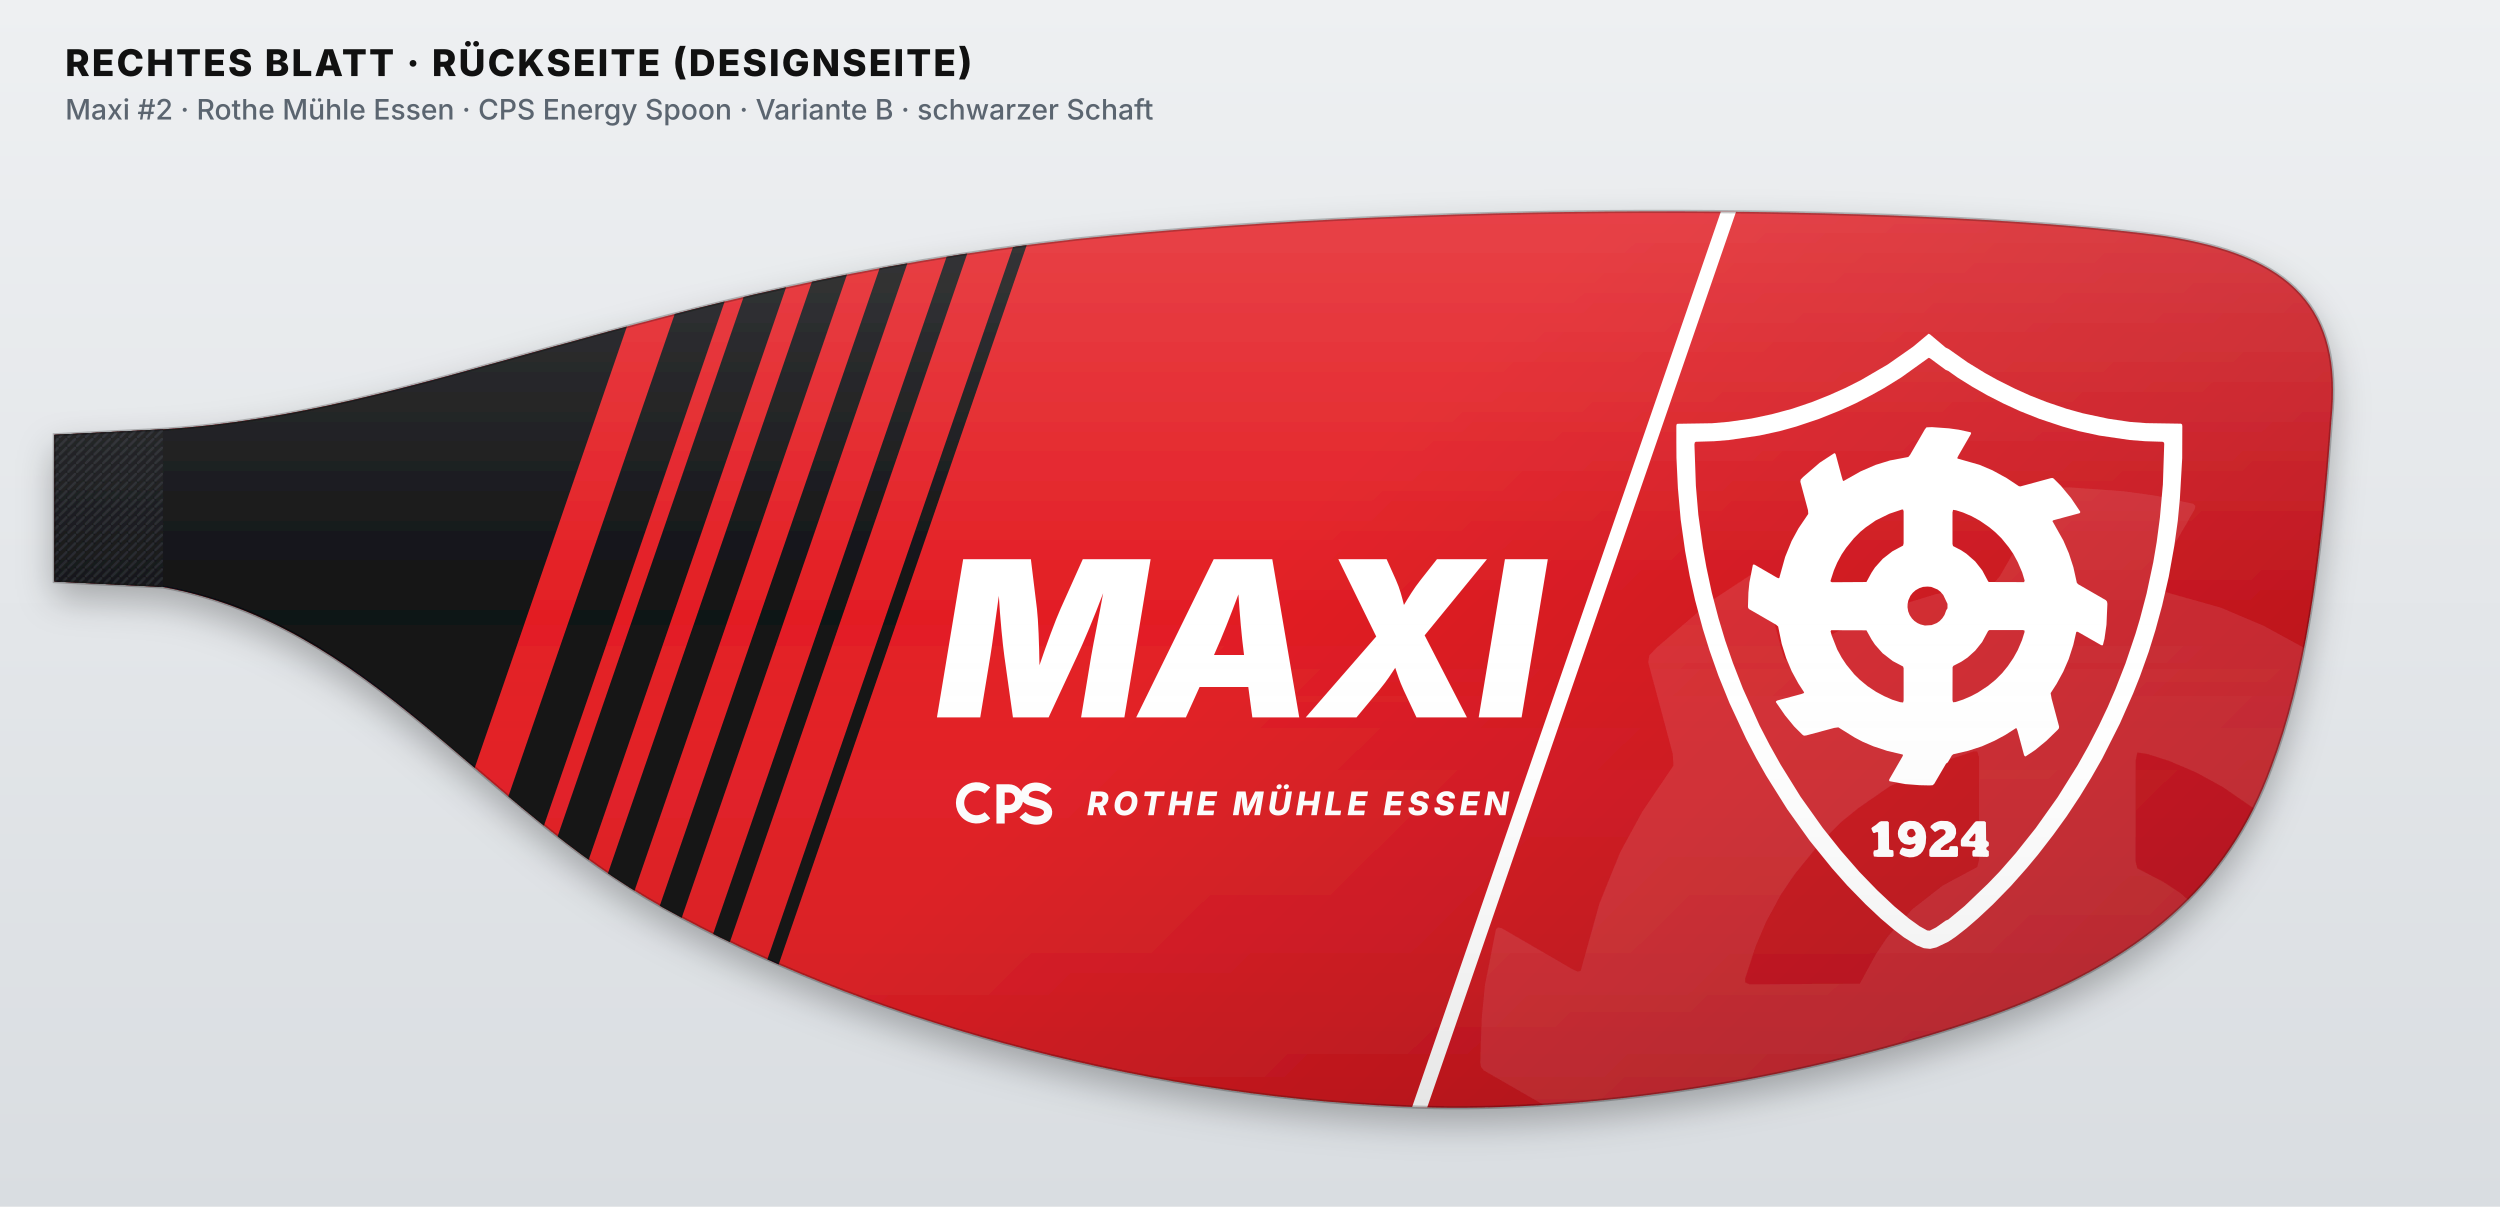
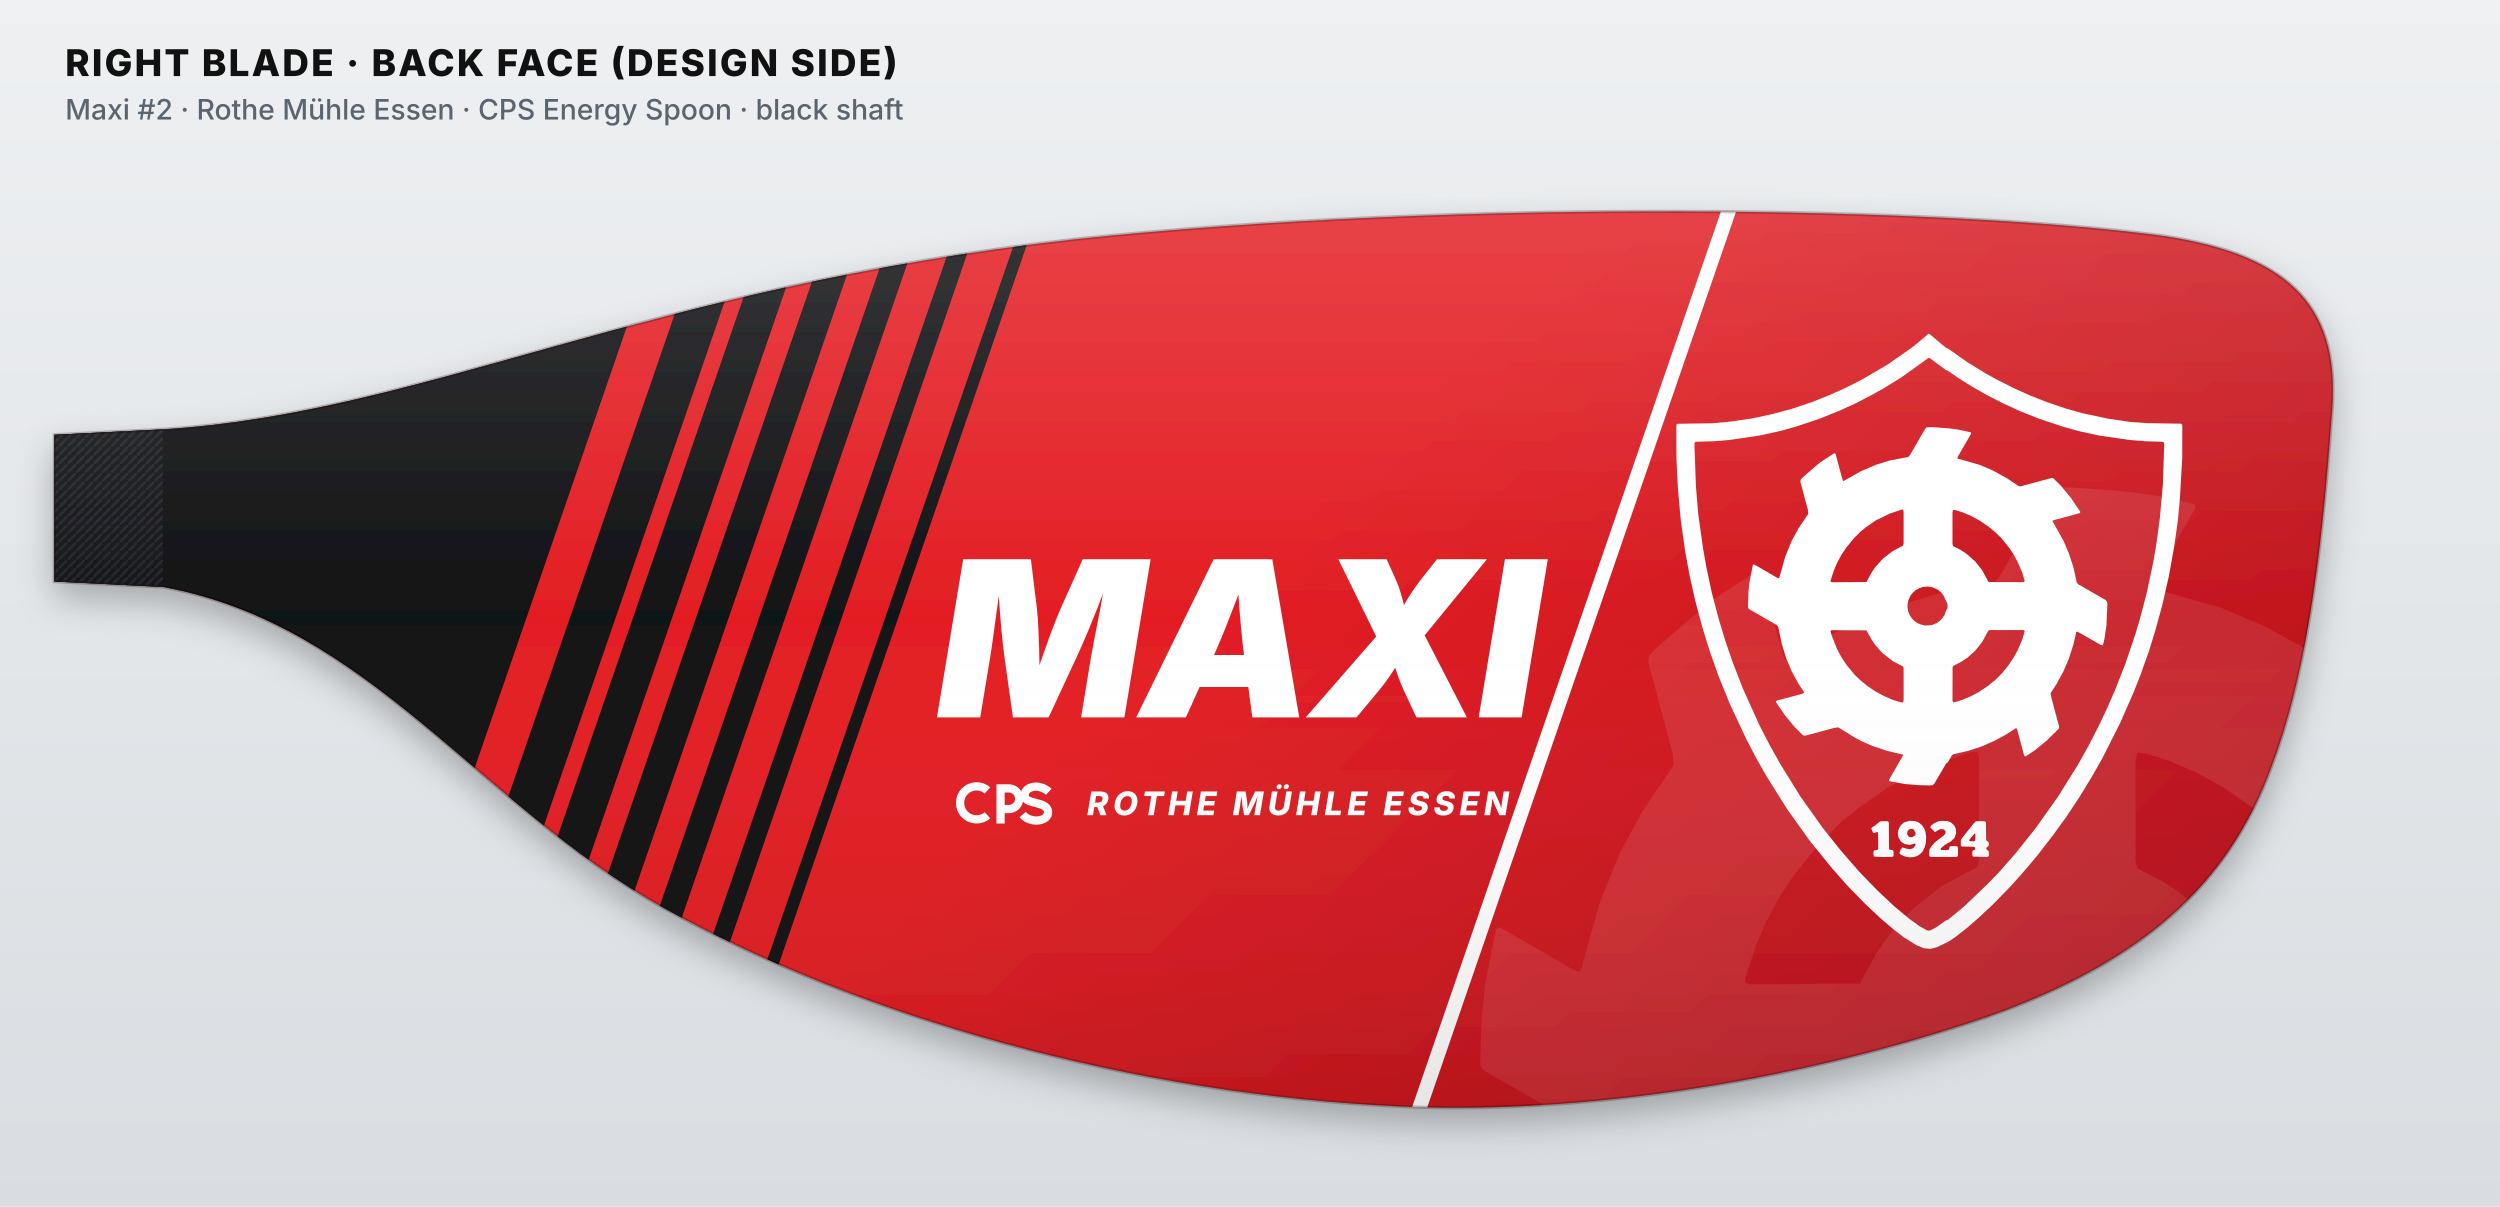
<svg xmlns="http://www.w3.org/2000/svg" width="2300" height="1110" viewBox="0 0 2300 1110">
  <defs>
    <linearGradient id="redG" x1="0" y1="0" x2="1" y2="0.35">
      <stop offset="0" stop-color="#E31E24" />
      <stop offset="0.55" stop-color="#E31E24" />
      <stop offset="1" stop-color="#B5121B" />
    </linearGradient>
    <linearGradient id="gloss" x1="0" y1="0" x2="0" y2="1">
      <stop offset="0" stop-color="#fff" stop-opacity="0.16" />
      <stop offset="0.45" stop-color="#fff" stop-opacity="0" />
      <stop offset="1" stop-color="#000" stop-opacity="0.10" />
    </linearGradient>
    <linearGradient id="bgG" x1="0" y1="0" x2="0" y2="1">
      <stop offset="0" stop-color="#EEF0F2" />
      <stop offset="1" stop-color="#D9DDE1" />
    </linearGradient>
    <linearGradient id="tube" x1="0" y1="0" x2="0" y2="1">
      <stop offset="0" stop-color="#fff" stop-opacity="0.35" />
      <stop offset="0.35" stop-color="#fff" stop-opacity="0" />
      <stop offset="1" stop-color="#000" stop-opacity="0.28" />
    </linearGradient>
    <pattern id="carbon" width="8" height="8" patternUnits="userSpaceOnUse">
      <rect width="8" height="8" fill="#141518" />
      <path d="M0 8L8 0" stroke="#24262b" stroke-width="2.4" />
    </pattern>
    <filter id="sh" x="-10%" y="-20%" width="120%" height="150%">
      <feDropShadow dx="0" dy="14" stdDeviation="16" flood-color="#000" flood-opacity="0.28" />
    </filter>
    <clipPath id="bladeClip">
      <path d="M-140 205 L-40 200 C200 185 400 70 800 25 C1150 -12 1600 -5 1800 22 C1920 40 1965 90 1955 190 C1945 330 1930 430 1900 510 C1860 620 1780 690 1640 740 C1450 805 1250 830 1100 823 C850 812 600 740 420 640 C250 545 150 380 -40 345 L-140 340 Z" />
    </clipPath>
  </defs>
  <rect width="2300" height="1110" fill="url(#bgG)" />
-   <text x="60" y="70" font-family="Inter, 'Inter Display', Arial, sans-serif" font-weight="800" font-style="normal" font-size="34" fill="#111" text-anchor="start" letter-spacing="2">RECHTES BLATT · RÜCKSEITE (DESIGNSEITE)</text>
-   <text x="60" y="110" font-family="Inter, 'Inter Display', Arial, sans-serif" font-weight="500" font-style="normal" font-size="26" fill="#5b6570" text-anchor="start" letter-spacing="0">Maxi #2 · Rothe Mühle Essen · CPS Energy Spoon · Variante B · schwarzer Schaft</text>
+   <text x="60" y="70" font-family="Inter, 'Inter Display', Arial, sans-serif" font-weight="800" font-style="normal" font-size="34" fill="#111" text-anchor="start" letter-spacing="2">RIGHT BLADE · BACK FACE (DESIGN SIDE)</text>
+   <text x="60" y="110" font-family="Inter, 'Inter Display', Arial, sans-serif" font-weight="500" font-style="normal" font-size="26" fill="#5b6570" text-anchor="start" letter-spacing="0">Maxi #2 · Rothe Mühle Essen · CPS Energy Spoon · black shaft</text>
  <g transform="translate(0 110)">
    <g transform="translate(190 85)">
      <g filter="url(#sh)">
        <g transform=" ">
          <g clip-path="url(#bladeClip)">
            <rect x="-300" y="-20" width="2600" height="900" fill="url(#redG)" />
            <path d="M227.1 86.3L232.0 86.1L247.3 87.2L256.0 88.4L266.7 90.7L267.3 91.3L267.1 92.3L255.7 112.0L254.9 113.7L255.0 114.4L274.7 120.0L286.5 125.0L299.3 132.0L310.3 139.3L311.7 139.5L339.3 132.0L341.0 132.0L342.0 132.8L348.2 139.0L357.3 150.0L365.6 162.3L365.4 163.3L364.7 163.7L341.3 170.0L340.5 170.7L350.4 188.3L355.3 199.7L359.4 212.3L362.5 226.3L363.7 227.6L388.7 242.0L389.7 243.3L390.0 245.3L389.2 264.0L387.4 276.7L386.0 282.3L385.3 282.7L384.3 282.4L363.3 270.4L362.0 270.5L359.3 282.3L355.2 295.0L350.3 306.3L344.3 317.3L338.9 325.7L339.8 330.7L346.5 355.7L346.4 357.3L345.3 358.7L335.0 368.7L325.0 376.9L316.3 382.7L315.4 382.3L314.9 381.3L309.1 359.7L308.3 357.5L307.7 357.2L298.0 363.4L288.3 368.6L277.0 373.6L264.7 377.6L251.3 380.7L250.0 381.7L246.3 388.0L244.7 389.2L234.1 407.3L232.7 408.6L230.0 408.8L221.0 408.6L208.0 407.6L193.8 405.0L193.4 404.3L193.6 403.3L205.3 383.0L205.9 381.7L205.7 381.0L191.7 377.7L179.3 373.6L169.7 369.5L162.3 365.6L147.7 356.5L144.0 357.0L118.7 363.8L116.7 364.0L115.2 363.0L107.9 355.7L99.7 345.7L91.4 333.7L91.7 332.9L92.7 332.3L114.3 326.5L116.5 325.7L116.9 325.0L111.7 317.0L105.7 306.0L100.7 294.1L96.7 281.3L93.5 265.7L91.7 264.1L67.3 250.0L66.5 249.0L66.3 247.7L66.7 235.0L67.6 226.0L70.7 210.3L71.3 209.8L72.3 210.0L92.3 221.6L93.7 222.2L94.5 222.0L99.8 203.0L105.6 188.7L111.8 177.3L120.6 164.3L120.4 161.0L113.5 135.3L113.8 133.3L116.0 131.0L131.0 118.1L144.0 109.6L144.7 109.7L145.3 110.6L150.8 131.0L151.7 134.0L152.3 134.7L167.7 126.0L181.3 120.1L194.3 116.1L210.7 113.0L212.3 111.1L225.7 88.0ZM205.0 160.3L193.7 164.1L181.3 170.2L172.5 176.3L167.6 180.3L161.7 186.2L154.7 194.8L150.7 200.7L146.7 208.1L143.7 215.1L140.7 224.3L140.8 225.3L142.0 225.8L173.0 225.6L177.7 217.0L180.7 212.5L187.7 204.7L196.3 198.0L206.0 192.8L206.5 190.7L206.5 162.0L206.0 160.3ZM251.0 160.6L250.5 163.0L250.5 191.3L251.0 193.2L258.3 197.0L263.0 200.1L271.0 207.1L277.3 215.1L282.6 225.0L283.3 225.6L315.0 225.7L315.5 224.3L313.3 217.0L309.3 207.7L305.3 200.3L301.2 194.3L294.7 186.3L289.0 180.7L283.7 176.3L275.0 170.3L267.7 166.3L260.0 163.0L253.7 161.0ZM224.0 230.0L220.7 231.1L217.3 233.0L214.7 235.3L212.6 238.0L210.8 242.0L210.1 245.3L210.0 248.3L210.6 252.0L211.9 255.3L213.9 258.3L216.2 260.7L219.0 262.6L221.7 263.8L225.7 264.8L231.7 264.4L236.3 262.6L239.0 260.7L241.3 258.3L243.3 255.3L244.9 251.0L246.0 249.3L246.0 245.3L242.2 237.3L239.6 234.3L237.0 232.3L231.3 230.0L228.0 229.7ZM141.3 269.0L140.7 270.0L141.7 273.7L146.7 286.4L150.7 293.7L154.9 300.0L162.0 308.7L167.0 313.6L174.0 319.4L181.7 324.5L189.0 328.4L196.3 331.6L203.3 333.8L206.0 334.1L206.5 332.3L206.5 303.3L206.0 301.7L196.7 296.8L187.5 289.7L180.7 282.0L177.7 277.5L173.0 269.1ZM283.7 268.9L282.6 269.7L277.2 279.7L271.0 287.4L264.0 293.7L258.3 297.5L251.3 301.1L250.6 302.3L250.5 332.0L251.0 333.9L253.3 333.7L260.0 331.5L267.0 328.5L273.3 325.2L282.3 319.3L289.2 313.7L295.2 307.7L300.4 301.3L305.3 294.1L309.3 286.9L313.1 278.0L315.4 270.7L315.4 269.3L314.0 268.9Z" fill="#FFFFFF" fill-rule="evenodd" opacity="0.09" transform="translate(954.9091 -28.36364) scale(3.272727)" />
            <path d="M-300 -20 L430 -20 L130 850 L-300 850 Z" fill="#111214" />
            <path d="M470 -20 L512 -20 L212 850 L170 850 Z" fill="#111214" />
            <path d="M528 -20 L564 -20 L264 850 L228 850 Z" fill="#111214" />
            <path d="M586 -20 L616 -20 L316 850 L286 850 Z" fill="#111214" />
            <path d="M644 -20 L668 -20 L368 850 L344 850 Z" fill="#111214" />
            <path d="M702 -20 L720 -20 L420 850 L402 850 Z" fill="#111214" />
            <path d="M760 -20 L772 -20 L472 850 L460 850 Z" fill="#111214" />
            <path d="M1400 -20 L1414 -20 L1114 850 L1100 850 Z" fill="#FFFFFF" />
            <rect x="-140" y="190" width="100" height="165" fill="url(#carbon)" />
          </g>
        </g>
        <g transform="">
          <g transform="">
            <path d="M229.0 2.0L230.3 2.6L244.3 14.4L247.3 15.9L264.0 27.7L280.0 37.5L291.0 43.6L307.0 51.6L320.3 57.6L335.3 63.5L353.0 69.5L367.7 73.6L390.7 78.5L410.3 81.4L425.0 82.5L456.3 83.0L457.3 83.7L457.5 85.3L457.4 114.0L455.3 150.7L453.4 170.7L450.3 193.0L445.3 220.8L439.3 246.9L433.3 268.9L427.3 288.3L419.3 310.7L413.2 326.0L401.3 353.0L385.3 384.7L375.3 402.2L365.2 418.7L353.3 436.7L341.3 453.3L327.4 471.3L317.3 483.4L303.2 499.3L287.0 515.9L273.3 528.7L263.0 537.6L253.0 545.4L246.7 549.6L236.0 554.7L230.4 556.0L224.7 555.4L218.0 552.7L206.7 545.6L197.7 538.7L185.9 528.7L172.1 515.7L155.8 499.0L142.0 483.4L122.0 458.7L101.7 430.3L82.7 400.0L73.8 384.3L64.7 366.9L49.7 334.7L39.7 310.0L31.7 287.3L25.7 268.0L18.7 242.0L13.8 220.0L9.7 197.7L5.7 169.3L3.2 141.0L1.9 113.7L1.8 99.7L1.8 85.0L2.0 83.7L2.7 83.1L34.0 82.6L49.0 81.3L69.3 78.4L87.7 74.5L106.0 69.6L124.0 63.5L139.3 57.4L154.3 50.7L168.3 43.6L192.3 29.6L215.0 13.7ZM229.0 23.7L204.3 41.4L189.3 50.7L177.3 57.4L163.2 64.7L148.3 71.5L130.3 78.7L109.7 85.6L95.0 89.7L76.6 93.7L49.3 97.7L36.0 98.8L19.3 99.3L18.4 100.0L18.1 101.7L19.4 139.0L21.6 165.0L25.8 195.0L28.8 212.0L33.7 235.0L39.8 258.3L45.8 278.3L52.7 298.3L61.8 321.7L76.7 354.7L85.8 372.3L95.7 390.0L113.7 419.0L133.7 447.1L149.8 467.3L166.7 486.7L182.8 503.3L198.0 517.6L211.3 528.7L220.7 535.5L227.7 539.4L230.0 539.6L235.7 536.7L244.3 530.6L246.7 529.6L261.3 517.5L282.3 497.4L293.0 486.3L307.3 470.0L325.4 447.3L345.3 419.3L363.3 390.5L373.1 373.0L382.3 355.1L390.3 338.2L397.3 322.0L406.3 299.0L415.3 272.3L419.2 259.3L425.3 236.1L431.3 208.0L434.4 189.7L437.3 167.7L440.0 137.7L441.2 101.3L441.0 100.0L439.7 99.3L424.0 98.8L410.0 97.7L382.7 93.7L364.3 89.7L349.7 85.6L328.9 78.7L311.3 71.7L296.1 64.7L282.0 57.5L268.3 49.7L255.0 41.4L246.7 35.5L244.3 34.5L230.1 24.0ZM227.1 86.3L232.0 86.1L247.3 87.2L256.0 88.4L266.7 90.7L267.3 91.3L267.1 92.3L255.7 112.0L254.9 113.7L255.0 114.4L274.7 120.0L286.5 125.0L299.3 132.0L310.3 139.3L311.7 139.5L339.3 132.0L341.0 132.0L342.0 132.8L348.2 139.0L357.3 150.0L365.6 162.3L365.4 163.3L364.7 163.7L341.3 170.0L340.5 170.7L350.4 188.3L355.3 199.7L359.4 212.3L362.5 226.3L363.7 227.6L388.7 242.0L389.7 243.3L390.0 245.3L389.2 264.0L387.4 276.7L386.0 282.3L385.3 282.7L384.3 282.4L363.3 270.4L362.0 270.5L359.3 282.3L355.2 295.0L350.3 306.3L344.3 317.3L338.9 325.7L339.8 330.7L346.5 355.7L346.4 357.3L345.3 358.7L335.0 368.7L325.0 376.9L316.3 382.7L315.4 382.3L314.9 381.3L309.1 359.7L308.3 357.5L307.7 357.2L298.0 363.4L288.3 368.6L277.0 373.6L264.7 377.6L251.3 380.7L250.0 381.7L246.3 388.0L244.7 389.2L234.1 407.3L232.7 408.6L230.0 408.8L221.0 408.6L208.0 407.6L193.8 405.0L193.4 404.3L193.6 403.3L205.3 383.0L205.9 381.7L205.7 381.0L191.7 377.7L179.3 373.6L169.7 369.5L162.3 365.6L147.7 356.5L144.0 357.0L118.7 363.8L116.7 364.0L115.2 363.0L107.9 355.7L99.7 345.7L91.4 333.7L91.7 332.9L92.7 332.3L114.3 326.5L116.5 325.7L116.9 325.0L111.7 317.0L105.7 306.0L100.7 294.1L96.7 281.3L93.5 265.7L91.7 264.1L67.3 250.0L66.5 249.0L66.3 247.7L66.7 235.0L67.6 226.0L70.7 210.3L71.3 209.8L72.3 210.0L92.3 221.6L93.7 222.2L94.5 222.0L99.8 203.0L105.6 188.7L111.8 177.3L120.6 164.3L120.4 161.0L113.5 135.3L113.8 133.3L116.0 131.0L131.0 118.1L144.0 109.6L144.7 109.7L145.3 110.6L150.8 131.0L151.7 134.0L152.3 134.7L167.7 126.0L181.3 120.1L194.3 116.1L210.7 113.0L212.3 111.1L225.7 88.0ZM205.0 160.3L193.7 164.1L181.3 170.2L172.5 176.3L167.6 180.3L161.7 186.2L154.7 194.8L150.7 200.7L146.7 208.1L143.7 215.1L140.7 224.3L140.8 225.3L142.0 225.8L173.0 225.6L177.7 217.0L180.7 212.5L187.7 204.7L196.3 198.0L206.0 192.8L206.5 190.7L206.5 162.0L206.0 160.3ZM251.0 160.6L250.5 163.0L250.5 191.3L251.0 193.2L258.3 197.0L263.0 200.1L271.0 207.1L277.3 215.1L282.6 225.0L283.3 225.6L315.0 225.7L315.5 224.3L313.3 217.0L309.3 207.7L305.3 200.3L301.2 194.3L294.7 186.3L289.0 180.7L283.7 176.3L275.0 170.3L267.7 166.3L260.0 163.0L253.7 161.0ZM224.0 230.0L220.7 231.1L217.3 233.0L214.7 235.3L212.6 238.0L210.8 242.0L210.1 245.3L210.0 248.3L210.6 252.0L211.9 255.3L213.9 258.3L216.2 260.7L219.0 262.6L221.7 263.8L225.7 264.8L231.7 264.4L236.3 262.6L239.0 260.7L241.3 258.3L243.3 255.3L244.9 251.0L246.0 249.3L246.0 245.3L242.2 237.3L239.6 234.3L237.0 232.3L231.3 230.0L228.0 229.7ZM141.3 269.0L140.7 270.0L141.7 273.7L146.7 286.4L150.7 293.7L154.9 300.0L162.0 308.7L167.0 313.6L174.0 319.4L181.7 324.5L189.0 328.4L196.3 331.6L203.3 333.8L206.0 334.1L206.5 332.3L206.5 303.3L206.0 301.7L196.7 296.8L187.5 289.7L180.7 282.0L177.7 277.5L173.0 269.1ZM283.7 268.9L282.6 269.7L277.2 279.7L271.0 287.4L264.0 293.7L258.3 297.5L251.3 301.1L250.6 302.3L250.5 332.0L251.0 333.9L253.3 333.7L260.0 331.5L267.0 328.5L273.3 325.2L282.3 319.3L289.2 313.7L295.2 307.7L300.4 301.3L305.3 294.1L309.3 286.9L313.1 278.0L315.4 270.7L315.4 269.3L314.0 268.9ZM211.6 440.7L216.7 440.9L220.0 442.1L222.8 444.3L225.0 447.4L226.3 451.0L226.8 455.3L226.4 461.0L225.4 464.7L223.8 468.0L221.7 470.4L218.7 472.4L215.3 473.4L211.7 473.6L207.7 472.8L204.3 471.4L202.7 470.0L203.6 467.0L205.3 464.6L209.7 465.9L212.7 466.2L215.2 465.3L217.1 462.7L217.3 461.7L216.7 461.1L212.0 462.4L207.3 461.6L204.0 459.3L201.7 455.3L201.3 452.3L201.5 449.7L203.2 445.7L204.7 443.9L207.0 442.1ZM240.0 440.7L246.0 440.9L249.0 442.0L252.0 444.7L253.6 448.0L253.8 452.0L252.4 456.0L248.7 459.5L243.7 462.3L240.2 465.3L239.7 466.3L240.7 467.0L246.7 466.9L247.5 466.3L247.8 464.3L248.7 463.5L254.7 463.5L255.5 465.0L255.4 472.3L254.3 473.2L246.0 473.2L231.0 473.2L230.0 472.8L229.6 472.0L229.7 466.7L231.7 463.4L234.7 460.0L243.0 453.6L244.3 451.7L244.1 449.7L242.3 448.3L239.3 448.2L234.7 450.8L230.6 446.7L231.0 445.2L234.0 442.8L237.3 441.3ZM186.4 441.0L192.0 441.0L193.2 442.0L193.4 466.0L194.0 466.8L196.7 467.1L197.3 467.7L197.5 471.7L197.2 472.7L196.3 473.2L183.3 473.2L179.7 472.8L179.2 469.7L179.7 467.4L182.7 466.9L183.6 466.0L183.5 451.3L182.7 450.7L180.0 451.7L179.0 451.4L177.4 447.7L178.0 446.7L181.6 444.3L184.7 441.6ZM272.5 441.0L279.3 441.0L280.6 442.0L280.8 457.7L281.2 458.7L283.0 459.8L283.3 461.3L283.1 463.3L281.3 464.5L280.9 465.7L281.3 466.7L283.2 468.0L283.3 471.7L283.0 472.7L281.7 473.2L269.0 472.9L268.4 471.7L268.4 468.3L269.0 467.3L271.0 466.5L270.9 464.7L269.7 464.1L258.7 463.8L258.0 462.7L258.0 458.3L258.7 456.7L269.9 442.7L271.3 441.3ZM212.7 447.9L211.2 448.7L210.0 450.0L209.6 452.7L211.3 455.2L214.0 455.6L217.0 453.7L217.3 451.7L215.7 448.6L214.3 447.9ZM270.3 452.2L265.7 457.7L265.6 458.7L266.3 459.0L269.7 459.1L271.0 458.5L271.2 453.0L271.0 452.3Z" fill="#FFFFFF" fill-rule="evenodd" transform="translate(1350.394 110) scale(1.021505)" />
            <text x="950" y="465" font-family="Inter, 'Inter Display', Arial, sans-serif" font-weight="900" font-style="italic" font-size="200" fill="#FFFFFF" text-anchor="middle" letter-spacing="-3">MAXI</text>
            <g transform="translate(690 524) scale(0.3166667)" fill="none" stroke-width="24" stroke-linecap="butt">
              <path d="M90 26 A48 48 0 1 0 90 98" stroke="#FFFFFF" />
              <path d="M128 122 V8 M128 20 H152 A30 30 0 0 1 152 80 H128" stroke="#FFFFFF" />
              <path d="M268 30 C240 4 196 14 198 42 C200 68 264 56 266 88 C268 116 216 124 192 96" stroke="#FFFFFF" />
            </g>
            <text x="810" y="555" font-family="Inter, 'Inter Display', Arial, sans-serif" font-weight="800" font-style="italic" font-size="30" fill="#FFFFFF" text-anchor="start" letter-spacing="4">ROTHE MÜHLE ESSEN</text>
          </g>
        </g>
        <g transform=" ">
          <path d="M-140 205 L-40 200 C200 185 400 70 800 25 C1150 -12 1600 -5 1800 22 C1920 40 1965 90 1955 190 C1945 330 1930 430 1900 510 C1860 620 1780 690 1640 740 C1450 805 1250 830 1100 823 C850 812 600 740 420 640 C250 545 150 380 -40 345 L-140 340 Z" fill="url(#gloss)" />
          <path d="M-140 205 L-40 200 C200 185 400 70 800 25 C1150 -12 1600 -5 1800 22 C1920 40 1965 90 1955 190 C1945 330 1930 430 1900 510 C1860 620 1780 690 1640 740 C1450 805 1250 830 1100 823 C850 812 600 740 420 640 C250 545 150 380 -40 345 L-140 340 Z" fill="none" stroke="#000" stroke-opacity="0.22" stroke-width="3" />
        </g>
      </g>
    </g>
  </g>
</svg>
